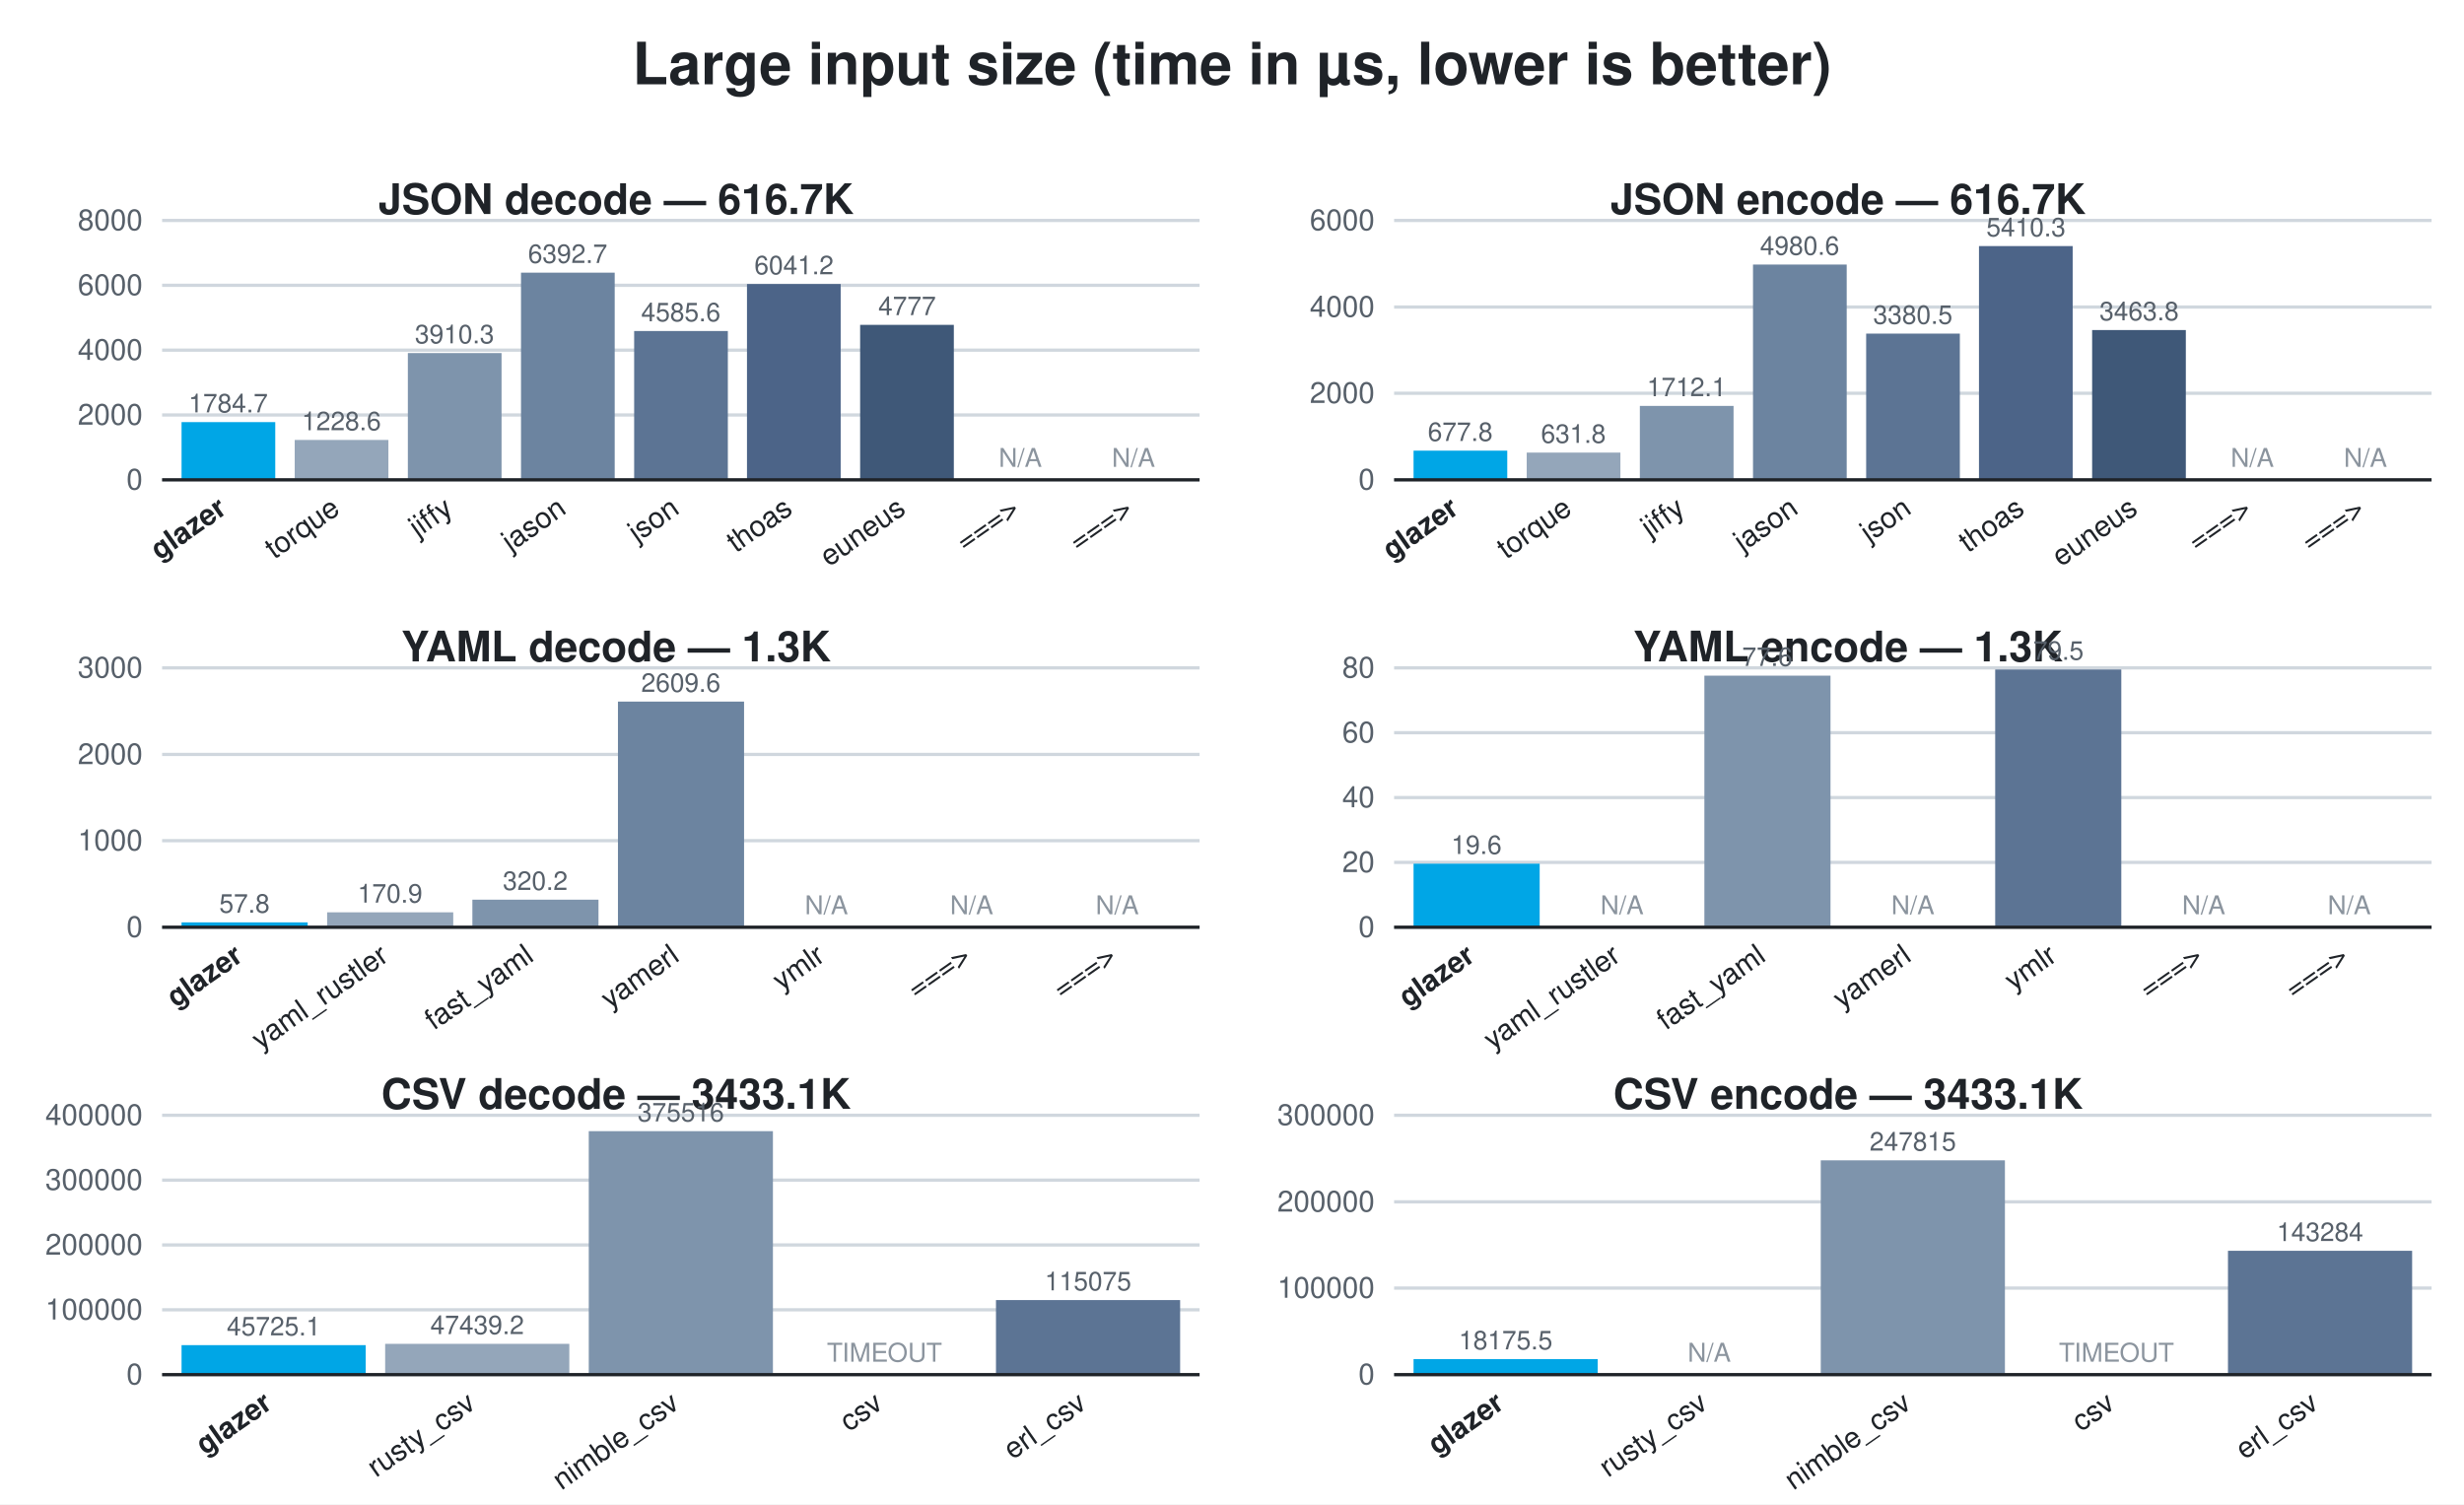
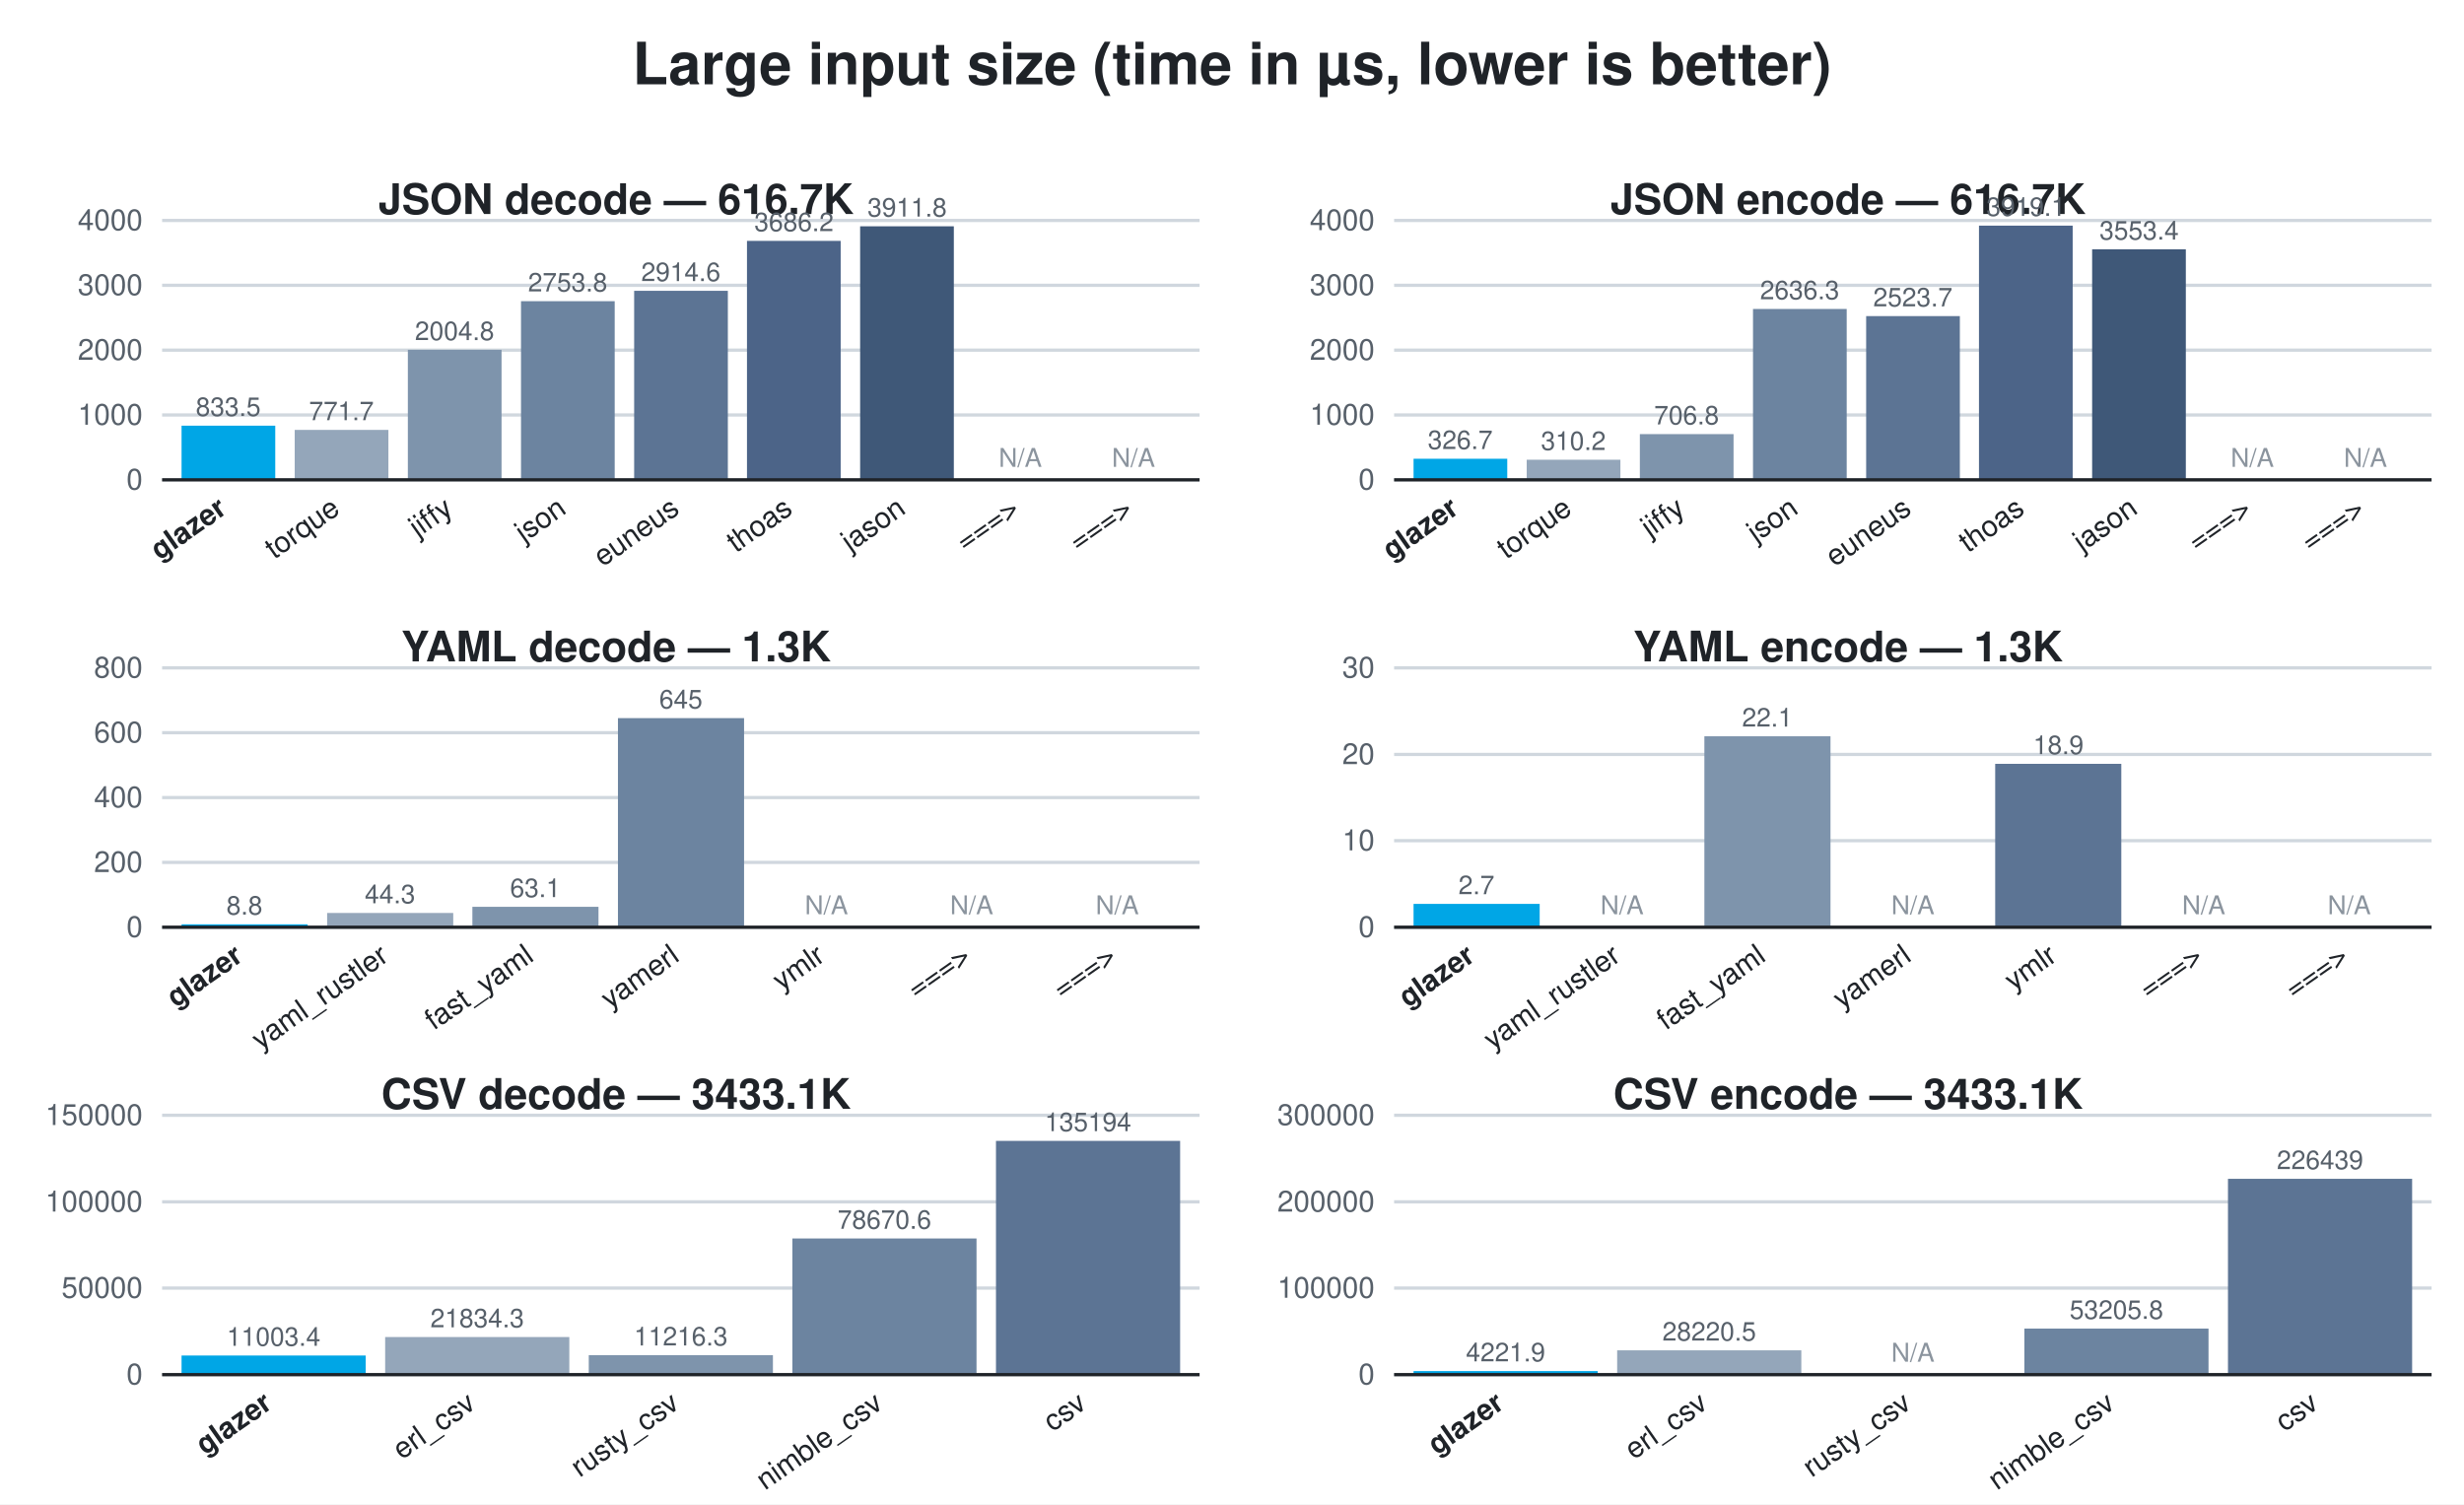
<svg xmlns="http://www.w3.org/2000/svg" width="760" height="464" viewBox="0 0 760 464" font-family="Helvetica, Arial, sans-serif">
  <style>
    .bg     { fill: #ffffff; }
    .fg     { fill: #1f2328; }
    .muted  { fill: #57606a; }
    .faint  { fill: #8b949e; }
    .grid   { stroke: #d0d7de; }
    .axis   { stroke: #1f2328; }
    .bar-0 { fill: #aab8c8; }
    .bar-1 { fill: #94a6ba; }
    .bar-2 { fill: #7e94ac; }
    .bar-3 { fill: #6c84a0; }
    .bar-4 { fill: #5c7494; }
    .bar-5 { fill: #4c6488; }
    .bar-6 { fill: #3f5878; }
    .bar-7 { fill: #344a68; }
    .bar-8 { fill: #2a3c58; }
    .bar-9 { fill: #1f2e48; }
    .bar-glazer { fill: #00a6e6; }
    @media (prefers-color-scheme: dark) {
      .bg     { fill: #0d1117; }
      .fg     { fill: #e6edf3; }
      .muted  { fill: #c9d1d9; }
      .faint  { fill: #8b949e; }
      .grid   { stroke: #30363d; }
      .axis   { stroke: #e6edf3; }
      .bar-0 { fill: #9aacc0; }
      .bar-1 { fill: #8398b0; }
      .bar-2 { fill: #6e84a0; }
      .bar-3 { fill: #5c7290; }
      .bar-4 { fill: #4c6080; }
      .bar-5 { fill: #3e5070; }
      .bar-6 { fill: #324060; }
      .bar-7 { fill: #283450; }
      .bar-8 { fill: #1f2840; }
      .bar-9 { fill: #161c30; }
      .bar-glazer { fill: #00b5fe; }
    }
  </style>
  <rect width="760" height="464" class="bg" />
  <text x="380.0" y="26" text-anchor="middle" font-size="18" font-weight="bold" class="fg">Large input size (time in µs, lower is better)</text>
  <text x="190.0" y="66.0" text-anchor="middle" font-size="13" font-weight="bold" class="fg">JSON decode — 616.7K</text>
  <line x1="50.0" y1="148.0" x2="370.0" y2="148.0" class="grid" stroke-width="1" />
  <text x="44.0" y="151.0" text-anchor="end" font-size="9" class="muted">0</text>
  <line x1="50.0" y1="128.0" x2="370.0" y2="128.0" class="grid" stroke-width="1" />
-   <text x="44.0" y="131.0" text-anchor="end" font-size="9" class="muted">2000</text>
+   <text x="44.0" y="131.0" text-anchor="end" font-size="9" class="muted">1000</text>
  <line x1="50.0" y1="108.0" x2="370.0" y2="108.0" class="grid" stroke-width="1" />
-   <text x="44.0" y="111.0" text-anchor="end" font-size="9" class="muted">4000</text>
+   <text x="44.0" y="111.0" text-anchor="end" font-size="9" class="muted">2000</text>
  <line x1="50.0" y1="88.0" x2="370.0" y2="88.0" class="grid" stroke-width="1" />
-   <text x="44.0" y="91.0" text-anchor="end" font-size="9" class="muted">6000</text>
+   <text x="44.0" y="91.0" text-anchor="end" font-size="9" class="muted">3000</text>
  <line x1="50.0" y1="68.0" x2="370.0" y2="68.0" class="grid" stroke-width="1" />
-   <text x="44.0" y="71.0" text-anchor="end" font-size="9" class="muted">8000</text>
-   <rect x="56.0" y="130.2" width="28.9" height="17.8" class="bar-glazer" />
-   <text x="70.4" y="127.2" text-anchor="middle" font-size="8" class="muted">1784.7</text>
+   <text x="44.0" y="71.0" text-anchor="end" font-size="9" class="muted">4000</text>
+   <rect x="56.0" y="131.3" width="28.9" height="16.7" class="bar-glazer" />
+   <text x="70.4" y="128.3" text-anchor="middle" font-size="8" class="muted">833.5</text>
  <text x="70.4" y="158.0" text-anchor="end" font-size="9" class="fg" font-weight="bold" transform="rotate(-35 70.4,158.0)">glazer</text>
-   <rect x="90.9" y="135.7" width="28.9" height="12.3" class="bar-1" />
-   <text x="105.3" y="132.7" text-anchor="middle" font-size="8" class="muted">1228.6</text>
+   <rect x="90.9" y="132.6" width="28.9" height="15.4" class="bar-1" />
+   <text x="105.3" y="129.6" text-anchor="middle" font-size="8" class="muted">771.7</text>
  <text x="105.3" y="158.0" text-anchor="end" font-size="9" class="fg" transform="rotate(-35 105.3,158.0)">torque</text>
-   <rect x="125.8" y="108.9" width="28.9" height="39.1" class="bar-2" />
-   <text x="140.2" y="105.9" text-anchor="middle" font-size="8" class="muted">3910.3</text>
+   <rect x="125.8" y="107.9" width="28.9" height="40.1" class="bar-2" />
+   <text x="140.2" y="104.9" text-anchor="middle" font-size="8" class="muted">2004.8</text>
  <text x="140.2" y="158.0" text-anchor="end" font-size="9" class="fg" transform="rotate(-35 140.2,158.0)">jiffy</text>
-   <rect x="160.7" y="84.1" width="28.9" height="63.9" class="bar-3" />
-   <text x="175.1" y="81.1" text-anchor="middle" font-size="8" class="muted">6392.7</text>
-   <text x="175.1" y="158.0" text-anchor="end" font-size="9" class="fg" transform="rotate(-35 175.1,158.0)">jason</text>
-   <rect x="195.6" y="102.1" width="28.9" height="45.9" class="bar-4" />
-   <text x="210.0" y="99.1" text-anchor="middle" font-size="8" class="muted">4585.6</text>
-   <text x="210.0" y="158.0" text-anchor="end" font-size="9" class="fg" transform="rotate(-35 210.0,158.0)">json</text>
-   <rect x="230.4" y="87.6" width="28.9" height="60.4" class="bar-5" />
-   <text x="244.9" y="84.6" text-anchor="middle" font-size="8" class="muted">6041.2</text>
+   <rect x="160.7" y="92.9" width="28.9" height="55.1" class="bar-3" />
+   <text x="175.1" y="89.9" text-anchor="middle" font-size="8" class="muted">2753.8</text>
+   <text x="175.1" y="158.0" text-anchor="end" font-size="9" class="fg" transform="rotate(-35 175.1,158.0)">json</text>
+   <rect x="195.6" y="89.7" width="28.9" height="58.3" class="bar-4" />
+   <text x="210.0" y="86.7" text-anchor="middle" font-size="8" class="muted">2914.6</text>
+   <text x="210.0" y="158.0" text-anchor="end" font-size="9" class="fg" transform="rotate(-35 210.0,158.0)">euneus</text>
+   <rect x="230.4" y="74.3" width="28.9" height="73.7" class="bar-5" />
+   <text x="244.9" y="71.3" text-anchor="middle" font-size="8" class="muted">3686.2</text>
  <text x="244.9" y="158.0" text-anchor="end" font-size="9" class="fg" transform="rotate(-35 244.9,158.0)">thoas</text>
-   <rect x="265.3" y="100.2" width="28.9" height="47.8" class="bar-6" />
-   <text x="279.8" y="97.2" text-anchor="middle" font-size="8" class="muted">4777</text>
-   <text x="279.8" y="158.0" text-anchor="end" font-size="9" class="fg" transform="rotate(-35 279.8,158.0)">euneus</text>
+   <rect x="265.3" y="69.8" width="28.9" height="78.2" class="bar-6" />
+   <text x="279.8" y="66.8" text-anchor="middle" font-size="8" class="muted">3911.8</text>
+   <text x="279.8" y="158.0" text-anchor="end" font-size="9" class="fg" transform="rotate(-35 279.8,158.0)">jason</text>
  <text x="314.7" y="144.0" text-anchor="middle" font-size="8" class="faint">N/A</text>
  <text x="314.7" y="158.0" text-anchor="end" font-size="9" class="fg" transform="rotate(-35 314.7,158.0)">===&gt;</text>
  <text x="349.6" y="144.0" text-anchor="middle" font-size="8" class="faint">N/A</text>
  <text x="349.6" y="158.0" text-anchor="end" font-size="9" class="fg" transform="rotate(-35 349.6,158.0)">===&gt;</text>
  <line x1="50.0" y1="148.0" x2="370.0" y2="148.0" class="axis" stroke-width="1" />
  <text x="570.0" y="66.0" text-anchor="middle" font-size="13" font-weight="bold" class="fg">JSON encode — 616.7K</text>
  <line x1="430.0" y1="148.0" x2="750.0" y2="148.0" class="grid" stroke-width="1" />
  <text x="424.0" y="151.0" text-anchor="end" font-size="9" class="muted">0</text>
-   <line x1="430.0" y1="121.3" x2="750.0" y2="121.3" class="grid" stroke-width="1" />
-   <text x="424.0" y="124.3" text-anchor="end" font-size="9" class="muted">2000</text>
-   <line x1="430.0" y1="94.7" x2="750.0" y2="94.7" class="grid" stroke-width="1" />
-   <text x="424.0" y="97.7" text-anchor="end" font-size="9" class="muted">4000</text>
+   <line x1="430.0" y1="128.0" x2="750.0" y2="128.0" class="grid" stroke-width="1" />
+   <text x="424.0" y="131.0" text-anchor="end" font-size="9" class="muted">1000</text>
+   <line x1="430.0" y1="108.0" x2="750.0" y2="108.0" class="grid" stroke-width="1" />
+   <text x="424.0" y="111.0" text-anchor="end" font-size="9" class="muted">2000</text>
+   <line x1="430.0" y1="88.0" x2="750.0" y2="88.0" class="grid" stroke-width="1" />
+   <text x="424.0" y="91.0" text-anchor="end" font-size="9" class="muted">3000</text>
  <line x1="430.0" y1="68.0" x2="750.0" y2="68.0" class="grid" stroke-width="1" />
-   <text x="424.0" y="71.0" text-anchor="end" font-size="9" class="muted">6000</text>
-   <rect x="436.0" y="139.0" width="28.9" height="9.0" class="bar-glazer" />
-   <text x="450.4" y="136.0" text-anchor="middle" font-size="8" class="muted">677.8</text>
+   <text x="424.0" y="71.0" text-anchor="end" font-size="9" class="muted">4000</text>
+   <rect x="436.0" y="141.5" width="28.9" height="6.5" class="bar-glazer" />
+   <text x="450.4" y="138.5" text-anchor="middle" font-size="8" class="muted">326.7</text>
  <text x="450.4" y="158.0" text-anchor="end" font-size="9" class="fg" font-weight="bold" transform="rotate(-35 450.4,158.0)">glazer</text>
-   <rect x="470.9" y="139.6" width="28.9" height="8.4" class="bar-1" />
-   <text x="485.3" y="136.6" text-anchor="middle" font-size="8" class="muted">631.8</text>
+   <rect x="470.9" y="141.8" width="28.9" height="6.2" class="bar-1" />
+   <text x="485.3" y="138.8" text-anchor="middle" font-size="8" class="muted">310.2</text>
  <text x="485.3" y="158.0" text-anchor="end" font-size="9" class="fg" transform="rotate(-35 485.3,158.0)">torque</text>
-   <rect x="505.8" y="125.2" width="28.9" height="22.8" class="bar-2" />
-   <text x="520.2" y="122.2" text-anchor="middle" font-size="8" class="muted">1712.1</text>
+   <rect x="505.8" y="133.9" width="28.9" height="14.1" class="bar-2" />
+   <text x="520.2" y="130.9" text-anchor="middle" font-size="8" class="muted">706.8</text>
  <text x="520.2" y="158.0" text-anchor="end" font-size="9" class="fg" transform="rotate(-35 520.2,158.0)">jiffy</text>
-   <rect x="540.7" y="81.6" width="28.9" height="66.4" class="bar-3" />
-   <text x="555.1" y="78.6" text-anchor="middle" font-size="8" class="muted">4980.6</text>
-   <text x="555.1" y="158.0" text-anchor="end" font-size="9" class="fg" transform="rotate(-35 555.1,158.0)">jason</text>
-   <rect x="575.6" y="102.9" width="28.9" height="45.1" class="bar-4" />
-   <text x="590.0" y="99.9" text-anchor="middle" font-size="8" class="muted">3380.5</text>
-   <text x="590.0" y="158.0" text-anchor="end" font-size="9" class="fg" transform="rotate(-35 590.0,158.0)">json</text>
-   <rect x="610.4" y="75.9" width="28.9" height="72.1" class="bar-5" />
-   <text x="624.9" y="72.9" text-anchor="middle" font-size="8" class="muted">5410.3</text>
+   <rect x="540.7" y="95.3" width="28.9" height="52.7" class="bar-3" />
+   <text x="555.1" y="92.3" text-anchor="middle" font-size="8" class="muted">2636.3</text>
+   <text x="555.1" y="158.0" text-anchor="end" font-size="9" class="fg" transform="rotate(-35 555.1,158.0)">json</text>
+   <rect x="575.6" y="97.5" width="28.9" height="50.5" class="bar-4" />
+   <text x="590.0" y="94.5" text-anchor="middle" font-size="8" class="muted">2523.7</text>
+   <text x="590.0" y="158.0" text-anchor="end" font-size="9" class="fg" transform="rotate(-35 590.0,158.0)">euneus</text>
+   <rect x="610.4" y="69.6" width="28.9" height="78.4" class="bar-5" />
+   <text x="624.9" y="66.6" text-anchor="middle" font-size="8" class="muted">3919.1</text>
  <text x="624.9" y="158.0" text-anchor="end" font-size="9" class="fg" transform="rotate(-35 624.9,158.0)">thoas</text>
-   <rect x="645.3" y="101.8" width="28.9" height="46.2" class="bar-6" />
-   <text x="659.8" y="98.8" text-anchor="middle" font-size="8" class="muted">3463.8</text>
-   <text x="659.8" y="158.0" text-anchor="end" font-size="9" class="fg" transform="rotate(-35 659.8,158.0)">euneus</text>
+   <rect x="645.3" y="76.9" width="28.9" height="71.1" class="bar-6" />
+   <text x="659.8" y="73.9" text-anchor="middle" font-size="8" class="muted">3553.4</text>
+   <text x="659.8" y="158.0" text-anchor="end" font-size="9" class="fg" transform="rotate(-35 659.8,158.0)">jason</text>
  <text x="694.7" y="144.0" text-anchor="middle" font-size="8" class="faint">N/A</text>
  <text x="694.7" y="158.0" text-anchor="end" font-size="9" class="fg" transform="rotate(-35 694.7,158.0)">===&gt;</text>
  <text x="729.6" y="144.0" text-anchor="middle" font-size="8" class="faint">N/A</text>
  <text x="729.6" y="158.0" text-anchor="end" font-size="9" class="fg" transform="rotate(-35 729.6,158.0)">===&gt;</text>
  <line x1="430.0" y1="148.0" x2="750.0" y2="148.0" class="axis" stroke-width="1" />
  <text x="190.0" y="204.0" text-anchor="middle" font-size="13" font-weight="bold" class="fg">YAML decode — 1.3K</text>
  <line x1="50.0" y1="286.0" x2="370.0" y2="286.0" class="grid" stroke-width="1" />
  <text x="44.0" y="289.0" text-anchor="end" font-size="9" class="muted">0</text>
-   <line x1="50.0" y1="259.3" x2="370.0" y2="259.3" class="grid" stroke-width="1" />
-   <text x="44.0" y="262.3" text-anchor="end" font-size="9" class="muted">1000</text>
-   <line x1="50.0" y1="232.7" x2="370.0" y2="232.7" class="grid" stroke-width="1" />
-   <text x="44.0" y="235.7" text-anchor="end" font-size="9" class="muted">2000</text>
+   <line x1="50.0" y1="266.0" x2="370.0" y2="266.0" class="grid" stroke-width="1" />
+   <text x="44.0" y="269.0" text-anchor="end" font-size="9" class="muted">200</text>
+   <line x1="50.0" y1="246.0" x2="370.0" y2="246.0" class="grid" stroke-width="1" />
+   <text x="44.0" y="249.0" text-anchor="end" font-size="9" class="muted">400</text>
+   <line x1="50.0" y1="226.0" x2="370.0" y2="226.0" class="grid" stroke-width="1" />
+   <text x="44.0" y="229.0" text-anchor="end" font-size="9" class="muted">600</text>
  <line x1="50.0" y1="206.0" x2="370.0" y2="206.0" class="grid" stroke-width="1" />
-   <text x="44.0" y="209.0" text-anchor="end" font-size="9" class="muted">3000</text>
-   <rect x="56.0" y="284.5" width="38.9" height="1.5" class="bar-glazer" />
-   <text x="75.4" y="281.5" text-anchor="middle" font-size="8" class="muted">57.8</text>
+   <text x="44.0" y="209.0" text-anchor="end" font-size="9" class="muted">800</text>
+   <rect x="56.0" y="285.1" width="38.9" height="0.9" class="bar-glazer" />
+   <text x="75.4" y="282.1" text-anchor="middle" font-size="8" class="muted">8.8</text>
  <text x="75.4" y="296.0" text-anchor="end" font-size="9" class="fg" font-weight="bold" transform="rotate(-35 75.4,296.0)">glazer</text>
-   <rect x="100.9" y="281.4" width="38.9" height="4.6" class="bar-1" />
-   <text x="120.3" y="278.4" text-anchor="middle" font-size="8" class="muted">170.9</text>
+   <rect x="100.9" y="281.6" width="38.9" height="4.4" class="bar-1" />
+   <text x="120.3" y="278.6" text-anchor="middle" font-size="8" class="muted">44.3</text>
  <text x="120.3" y="296.0" text-anchor="end" font-size="9" class="fg" transform="rotate(-35 120.3,296.0)">yaml_rustler</text>
-   <rect x="145.7" y="277.5" width="38.9" height="8.5" class="bar-2" />
-   <text x="165.1" y="274.5" text-anchor="middle" font-size="8" class="muted">320.2</text>
+   <rect x="145.7" y="279.7" width="38.9" height="6.3" class="bar-2" />
+   <text x="165.1" y="276.7" text-anchor="middle" font-size="8" class="muted">63.1</text>
  <text x="165.1" y="296.0" text-anchor="end" font-size="9" class="fg" transform="rotate(-35 165.1,296.0)">fast_yaml</text>
-   <rect x="190.6" y="216.4" width="38.9" height="69.6" class="bar-3" />
-   <text x="210.0" y="213.4" text-anchor="middle" font-size="8" class="muted">2609.6</text>
+   <rect x="190.6" y="221.5" width="38.9" height="64.5" class="bar-3" />
+   <text x="210.0" y="218.5" text-anchor="middle" font-size="8" class="muted">645</text>
  <text x="210.0" y="296.0" text-anchor="end" font-size="9" class="fg" transform="rotate(-35 210.0,296.0)">yamerl</text>
  <text x="254.9" y="282.0" text-anchor="middle" font-size="8" class="faint">N/A</text>
  <text x="254.9" y="296.0" text-anchor="end" font-size="9" class="fg" transform="rotate(-35 254.9,296.0)">ymlr</text>
  <text x="299.7" y="282.0" text-anchor="middle" font-size="8" class="faint">N/A</text>
  <text x="299.7" y="296.0" text-anchor="end" font-size="9" class="fg" transform="rotate(-35 299.7,296.0)">===&gt;</text>
  <text x="344.6" y="282.0" text-anchor="middle" font-size="8" class="faint">N/A</text>
  <text x="344.6" y="296.0" text-anchor="end" font-size="9" class="fg" transform="rotate(-35 344.6,296.0)">===&gt;</text>
  <line x1="50.0" y1="286.0" x2="370.0" y2="286.0" class="axis" stroke-width="1" />
  <text x="570.0" y="204.0" text-anchor="middle" font-size="13" font-weight="bold" class="fg">YAML encode — 1.3K</text>
  <line x1="430.0" y1="286.0" x2="750.0" y2="286.0" class="grid" stroke-width="1" />
  <text x="424.0" y="289.0" text-anchor="end" font-size="9" class="muted">0</text>
-   <line x1="430.0" y1="266.0" x2="750.0" y2="266.0" class="grid" stroke-width="1" />
-   <text x="424.0" y="269.0" text-anchor="end" font-size="9" class="muted">20</text>
-   <line x1="430.0" y1="246.0" x2="750.0" y2="246.0" class="grid" stroke-width="1" />
-   <text x="424.0" y="249.0" text-anchor="end" font-size="9" class="muted">40</text>
-   <line x1="430.0" y1="226.0" x2="750.0" y2="226.0" class="grid" stroke-width="1" />
-   <text x="424.0" y="229.0" text-anchor="end" font-size="9" class="muted">60</text>
+   <line x1="430.0" y1="259.3" x2="750.0" y2="259.3" class="grid" stroke-width="1" />
+   <text x="424.0" y="262.3" text-anchor="end" font-size="9" class="muted">10</text>
+   <line x1="430.0" y1="232.7" x2="750.0" y2="232.7" class="grid" stroke-width="1" />
+   <text x="424.0" y="235.7" text-anchor="end" font-size="9" class="muted">20</text>
  <line x1="430.0" y1="206.0" x2="750.0" y2="206.0" class="grid" stroke-width="1" />
-   <text x="424.0" y="209.0" text-anchor="end" font-size="9" class="muted">80</text>
-   <rect x="436.0" y="266.4" width="38.9" height="19.6" class="bar-glazer" />
-   <text x="455.4" y="263.4" text-anchor="middle" font-size="8" class="muted">19.6</text>
+   <text x="424.0" y="209.0" text-anchor="end" font-size="9" class="muted">30</text>
+   <rect x="436.0" y="278.8" width="38.9" height="7.2" class="bar-glazer" />
+   <text x="455.4" y="275.8" text-anchor="middle" font-size="8" class="muted">2.7</text>
  <text x="455.4" y="296.0" text-anchor="end" font-size="9" class="fg" font-weight="bold" transform="rotate(-35 455.4,296.0)">glazer</text>
  <text x="500.3" y="282.0" text-anchor="middle" font-size="8" class="faint">N/A</text>
  <text x="500.3" y="296.0" text-anchor="end" font-size="9" class="fg" transform="rotate(-35 500.3,296.0)">yaml_rustler</text>
-   <rect x="525.7" y="208.4" width="38.9" height="77.6" class="bar-2" />
-   <text x="545.1" y="205.4" text-anchor="middle" font-size="8" class="muted">77.6</text>
+   <rect x="525.7" y="227.1" width="38.9" height="58.9" class="bar-2" />
+   <text x="545.1" y="224.1" text-anchor="middle" font-size="8" class="muted">22.1</text>
  <text x="545.1" y="296.0" text-anchor="end" font-size="9" class="fg" transform="rotate(-35 545.1,296.0)">fast_yaml</text>
  <text x="590.0" y="282.0" text-anchor="middle" font-size="8" class="faint">N/A</text>
  <text x="590.0" y="296.0" text-anchor="end" font-size="9" class="fg" transform="rotate(-35 590.0,296.0)">yamerl</text>
-   <rect x="615.4" y="206.5" width="38.9" height="79.5" class="bar-4" />
-   <text x="634.9" y="203.5" text-anchor="middle" font-size="8" class="muted">79.5</text>
+   <rect x="615.4" y="235.6" width="38.9" height="50.4" class="bar-4" />
+   <text x="634.9" y="232.6" text-anchor="middle" font-size="8" class="muted">18.9</text>
  <text x="634.9" y="296.0" text-anchor="end" font-size="9" class="fg" transform="rotate(-35 634.9,296.0)">ymlr</text>
  <text x="679.7" y="282.0" text-anchor="middle" font-size="8" class="faint">N/A</text>
  <text x="679.7" y="296.0" text-anchor="end" font-size="9" class="fg" transform="rotate(-35 679.7,296.0)">===&gt;</text>
  <text x="724.6" y="282.0" text-anchor="middle" font-size="8" class="faint">N/A</text>
  <text x="724.6" y="296.0" text-anchor="end" font-size="9" class="fg" transform="rotate(-35 724.6,296.0)">===&gt;</text>
  <line x1="430.0" y1="286.0" x2="750.0" y2="286.0" class="axis" stroke-width="1" />
  <text x="190.0" y="342.0" text-anchor="middle" font-size="13" font-weight="bold" class="fg">CSV decode — 3433.1K</text>
  <line x1="50.0" y1="424.0" x2="370.0" y2="424.0" class="grid" stroke-width="1" />
  <text x="44.0" y="427.0" text-anchor="end" font-size="9" class="muted">0</text>
-   <line x1="50.0" y1="404.0" x2="370.0" y2="404.0" class="grid" stroke-width="1" />
-   <text x="44.0" y="407.0" text-anchor="end" font-size="9" class="muted">100000</text>
-   <line x1="50.0" y1="384.0" x2="370.0" y2="384.0" class="grid" stroke-width="1" />
-   <text x="44.0" y="387.0" text-anchor="end" font-size="9" class="muted">200000</text>
-   <line x1="50.0" y1="364.0" x2="370.0" y2="364.0" class="grid" stroke-width="1" />
-   <text x="44.0" y="367.0" text-anchor="end" font-size="9" class="muted">300000</text>
+   <line x1="50.0" y1="397.3" x2="370.0" y2="397.3" class="grid" stroke-width="1" />
+   <text x="44.0" y="400.3" text-anchor="end" font-size="9" class="muted">50000</text>
+   <line x1="50.0" y1="370.7" x2="370.0" y2="370.7" class="grid" stroke-width="1" />
+   <text x="44.0" y="373.7" text-anchor="end" font-size="9" class="muted">100000</text>
  <line x1="50.0" y1="344.0" x2="370.0" y2="344.0" class="grid" stroke-width="1" />
-   <text x="44.0" y="347.0" text-anchor="end" font-size="9" class="muted">400000</text>
-   <rect x="56.0" y="414.9" width="56.8" height="9.1" class="bar-glazer" />
-   <text x="84.4" y="411.9" text-anchor="middle" font-size="8" class="muted">45725.1</text>
+   <text x="44.0" y="347.0" text-anchor="end" font-size="9" class="muted">150000</text>
+   <rect x="56.0" y="418.1" width="56.8" height="5.9" class="bar-glazer" />
+   <text x="84.4" y="415.1" text-anchor="middle" font-size="8" class="muted">11003.4</text>
  <text x="84.4" y="434.0" text-anchor="end" font-size="9" class="fg" font-weight="bold" transform="rotate(-35 84.4,434.0)">glazer</text>
-   <rect x="118.8" y="414.5" width="56.8" height="9.5" class="bar-1" />
-   <text x="147.2" y="411.5" text-anchor="middle" font-size="8" class="muted">47439.2</text>
-   <text x="147.2" y="434.0" text-anchor="end" font-size="9" class="fg" transform="rotate(-35 147.2,434.0)">rusty_csv</text>
-   <rect x="181.6" y="348.9" width="56.8" height="75.1" class="bar-2" />
-   <text x="210.0" y="345.9" text-anchor="middle" font-size="8" class="muted">375516</text>
-   <text x="210.0" y="434.0" text-anchor="end" font-size="9" class="fg" transform="rotate(-35 210.0,434.0)">nimble_csv</text>
-   <text x="272.8" y="420.0" text-anchor="middle" font-size="8" class="faint">TIMEOUT</text>
-   <text x="272.8" y="434.0" text-anchor="end" font-size="9" class="fg" transform="rotate(-35 272.8,434.0)">csv</text>
-   <rect x="307.2" y="401.0" width="56.8" height="23.0" class="bar-4" />
-   <text x="335.6" y="398.0" text-anchor="middle" font-size="8" class="muted">115075</text>
-   <text x="335.6" y="434.0" text-anchor="end" font-size="9" class="fg" transform="rotate(-35 335.6,434.0)">erl_csv</text>
+   <rect x="118.8" y="412.4" width="56.8" height="11.6" class="bar-1" />
+   <text x="147.2" y="409.4" text-anchor="middle" font-size="8" class="muted">21834.3</text>
+   <text x="147.2" y="434.0" text-anchor="end" font-size="9" class="fg" transform="rotate(-35 147.2,434.0)">erl_csv</text>
+   <rect x="181.6" y="418.0" width="56.8" height="6.0" class="bar-2" />
+   <text x="210.0" y="415.0" text-anchor="middle" font-size="8" class="muted">11216.3</text>
+   <text x="210.0" y="434.0" text-anchor="end" font-size="9" class="fg" transform="rotate(-35 210.0,434.0)">rusty_csv</text>
+   <rect x="244.4" y="382.0" width="56.8" height="42.0" class="bar-3" />
+   <text x="272.8" y="379.0" text-anchor="middle" font-size="8" class="muted">78670.6</text>
+   <text x="272.8" y="434.0" text-anchor="end" font-size="9" class="fg" transform="rotate(-35 272.8,434.0)">nimble_csv</text>
+   <rect x="307.2" y="351.9" width="56.8" height="72.1" class="bar-4" />
+   <text x="335.6" y="348.9" text-anchor="middle" font-size="8" class="muted">135194</text>
+   <text x="335.6" y="434.0" text-anchor="end" font-size="9" class="fg" transform="rotate(-35 335.6,434.0)">csv</text>
  <line x1="50.0" y1="424.0" x2="370.0" y2="424.0" class="axis" stroke-width="1" />
  <text x="570.0" y="342.0" text-anchor="middle" font-size="13" font-weight="bold" class="fg">CSV encode — 3433.1K</text>
  <line x1="430.0" y1="424.0" x2="750.0" y2="424.0" class="grid" stroke-width="1" />
  <text x="424.0" y="427.0" text-anchor="end" font-size="9" class="muted">0</text>
  <line x1="430.0" y1="397.3" x2="750.0" y2="397.3" class="grid" stroke-width="1" />
  <text x="424.0" y="400.3" text-anchor="end" font-size="9" class="muted">100000</text>
  <line x1="430.0" y1="370.7" x2="750.0" y2="370.7" class="grid" stroke-width="1" />
  <text x="424.0" y="373.7" text-anchor="end" font-size="9" class="muted">200000</text>
  <line x1="430.0" y1="344.0" x2="750.0" y2="344.0" class="grid" stroke-width="1" />
  <text x="424.0" y="347.0" text-anchor="end" font-size="9" class="muted">300000</text>
-   <rect x="436.0" y="419.2" width="56.8" height="4.8" class="bar-glazer" />
-   <text x="464.4" y="416.2" text-anchor="middle" font-size="8" class="muted">18175.5</text>
+   <rect x="436.0" y="422.9" width="56.8" height="1.1" class="bar-glazer" />
+   <text x="464.4" y="419.9" text-anchor="middle" font-size="8" class="muted">4221.9</text>
  <text x="464.4" y="434.0" text-anchor="end" font-size="9" class="fg" font-weight="bold" transform="rotate(-35 464.4,434.0)">glazer</text>
-   <text x="527.2" y="420.0" text-anchor="middle" font-size="8" class="faint">N/A</text>
-   <text x="527.2" y="434.0" text-anchor="end" font-size="9" class="fg" transform="rotate(-35 527.2,434.0)">rusty_csv</text>
-   <rect x="561.6" y="357.9" width="56.8" height="66.1" class="bar-2" />
-   <text x="590.0" y="354.9" text-anchor="middle" font-size="8" class="muted">247815</text>
-   <text x="590.0" y="434.0" text-anchor="end" font-size="9" class="fg" transform="rotate(-35 590.0,434.0)">nimble_csv</text>
-   <text x="652.8" y="420.0" text-anchor="middle" font-size="8" class="faint">TIMEOUT</text>
-   <text x="652.8" y="434.0" text-anchor="end" font-size="9" class="fg" transform="rotate(-35 652.8,434.0)">csv</text>
-   <rect x="687.2" y="385.8" width="56.8" height="38.2" class="bar-4" />
-   <text x="715.6" y="382.8" text-anchor="middle" font-size="8" class="muted">143284</text>
-   <text x="715.6" y="434.0" text-anchor="end" font-size="9" class="fg" transform="rotate(-35 715.6,434.0)">erl_csv</text>
+   <rect x="498.8" y="416.5" width="56.8" height="7.5" class="bar-1" />
+   <text x="527.2" y="413.5" text-anchor="middle" font-size="8" class="muted">28220.5</text>
+   <text x="527.2" y="434.0" text-anchor="end" font-size="9" class="fg" transform="rotate(-35 527.2,434.0)">erl_csv</text>
+   <text x="590.0" y="420.0" text-anchor="middle" font-size="8" class="faint">N/A</text>
+   <text x="590.0" y="434.0" text-anchor="end" font-size="9" class="fg" transform="rotate(-35 590.0,434.0)">rusty_csv</text>
+   <rect x="624.4" y="409.8" width="56.8" height="14.2" class="bar-3" />
+   <text x="652.8" y="406.8" text-anchor="middle" font-size="8" class="muted">53205.8</text>
+   <text x="652.8" y="434.0" text-anchor="end" font-size="9" class="fg" transform="rotate(-35 652.8,434.0)">nimble_csv</text>
+   <rect x="687.2" y="363.6" width="56.8" height="60.4" class="bar-4" />
+   <text x="715.6" y="360.6" text-anchor="middle" font-size="8" class="muted">226439</text>
+   <text x="715.6" y="434.0" text-anchor="end" font-size="9" class="fg" transform="rotate(-35 715.6,434.0)">csv</text>
  <line x1="430.0" y1="424.0" x2="750.0" y2="424.0" class="axis" stroke-width="1" />
</svg>
